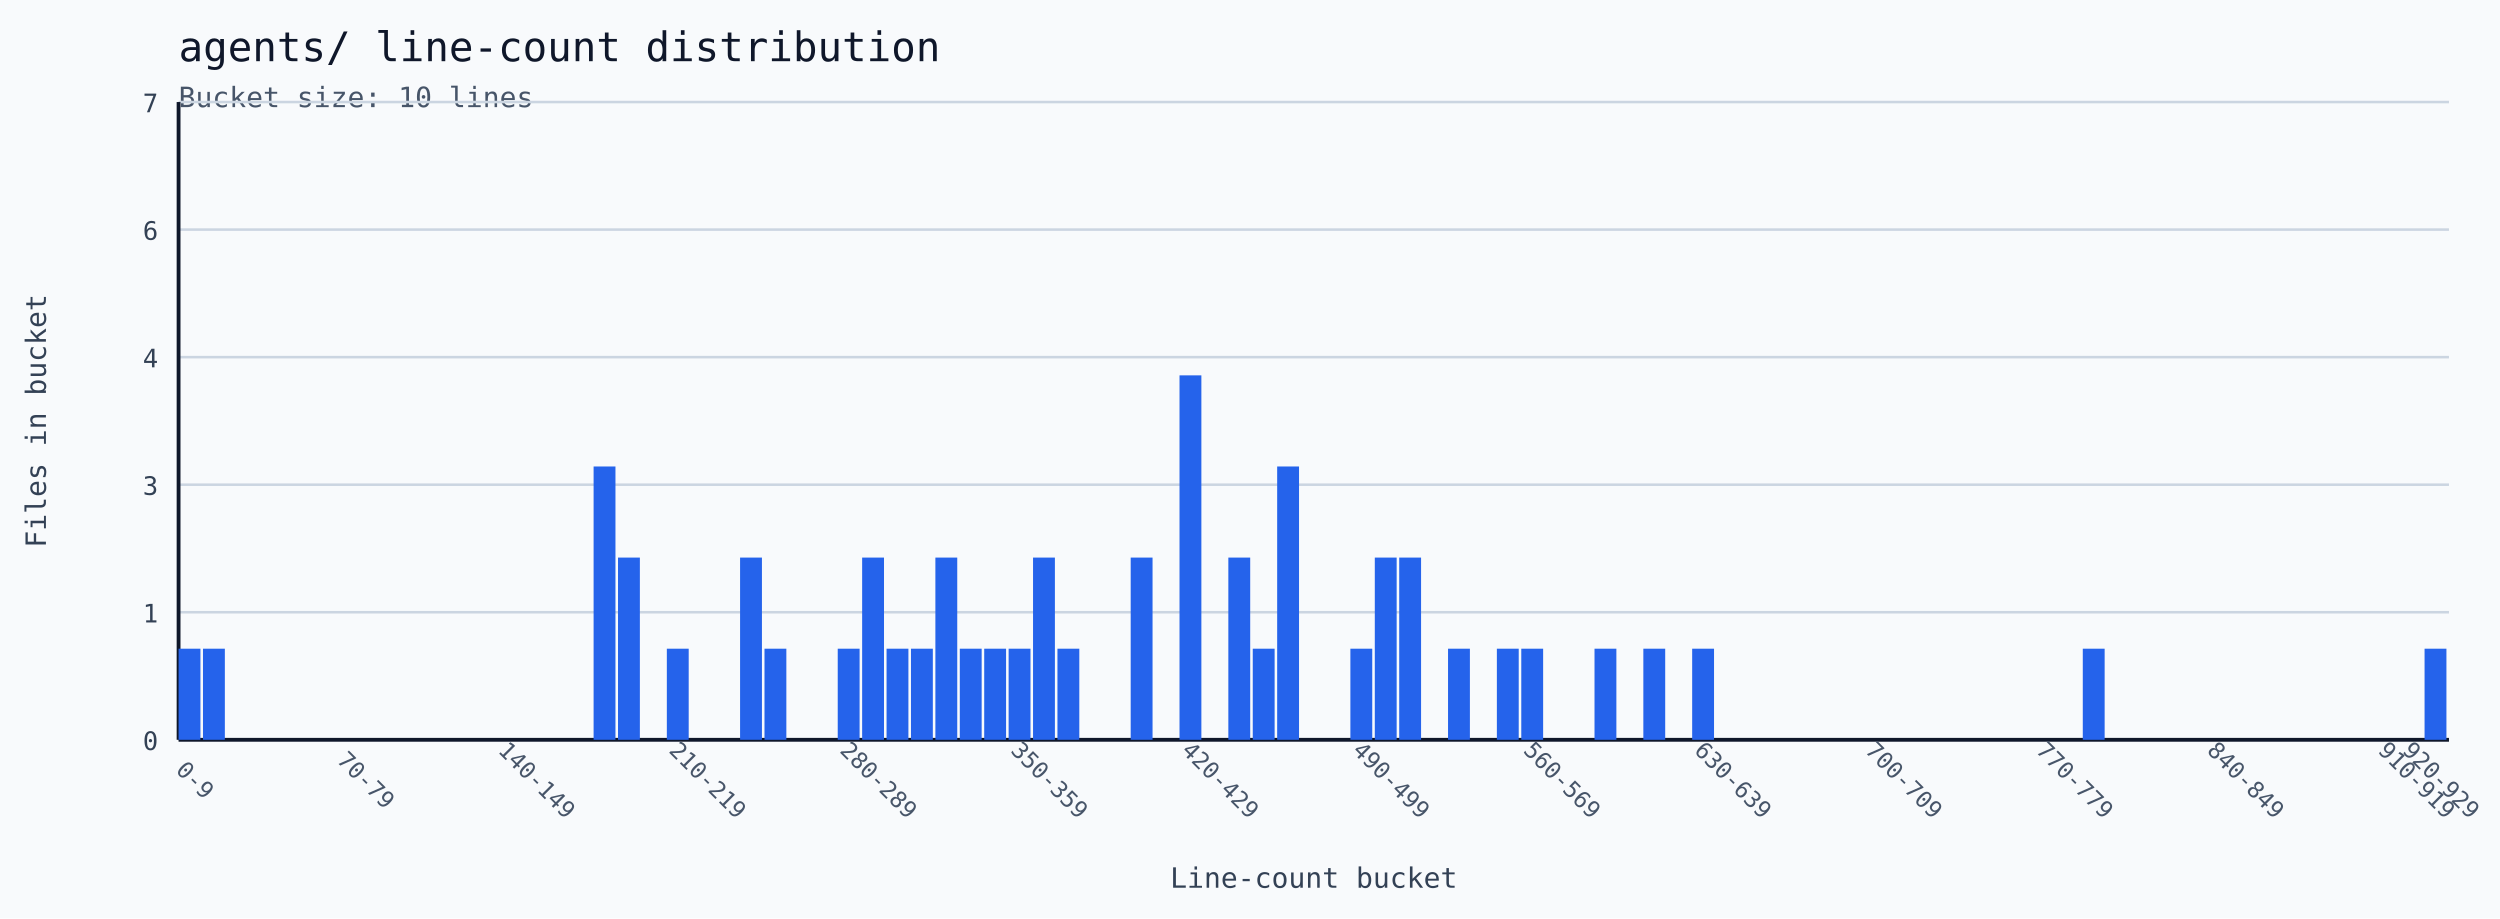
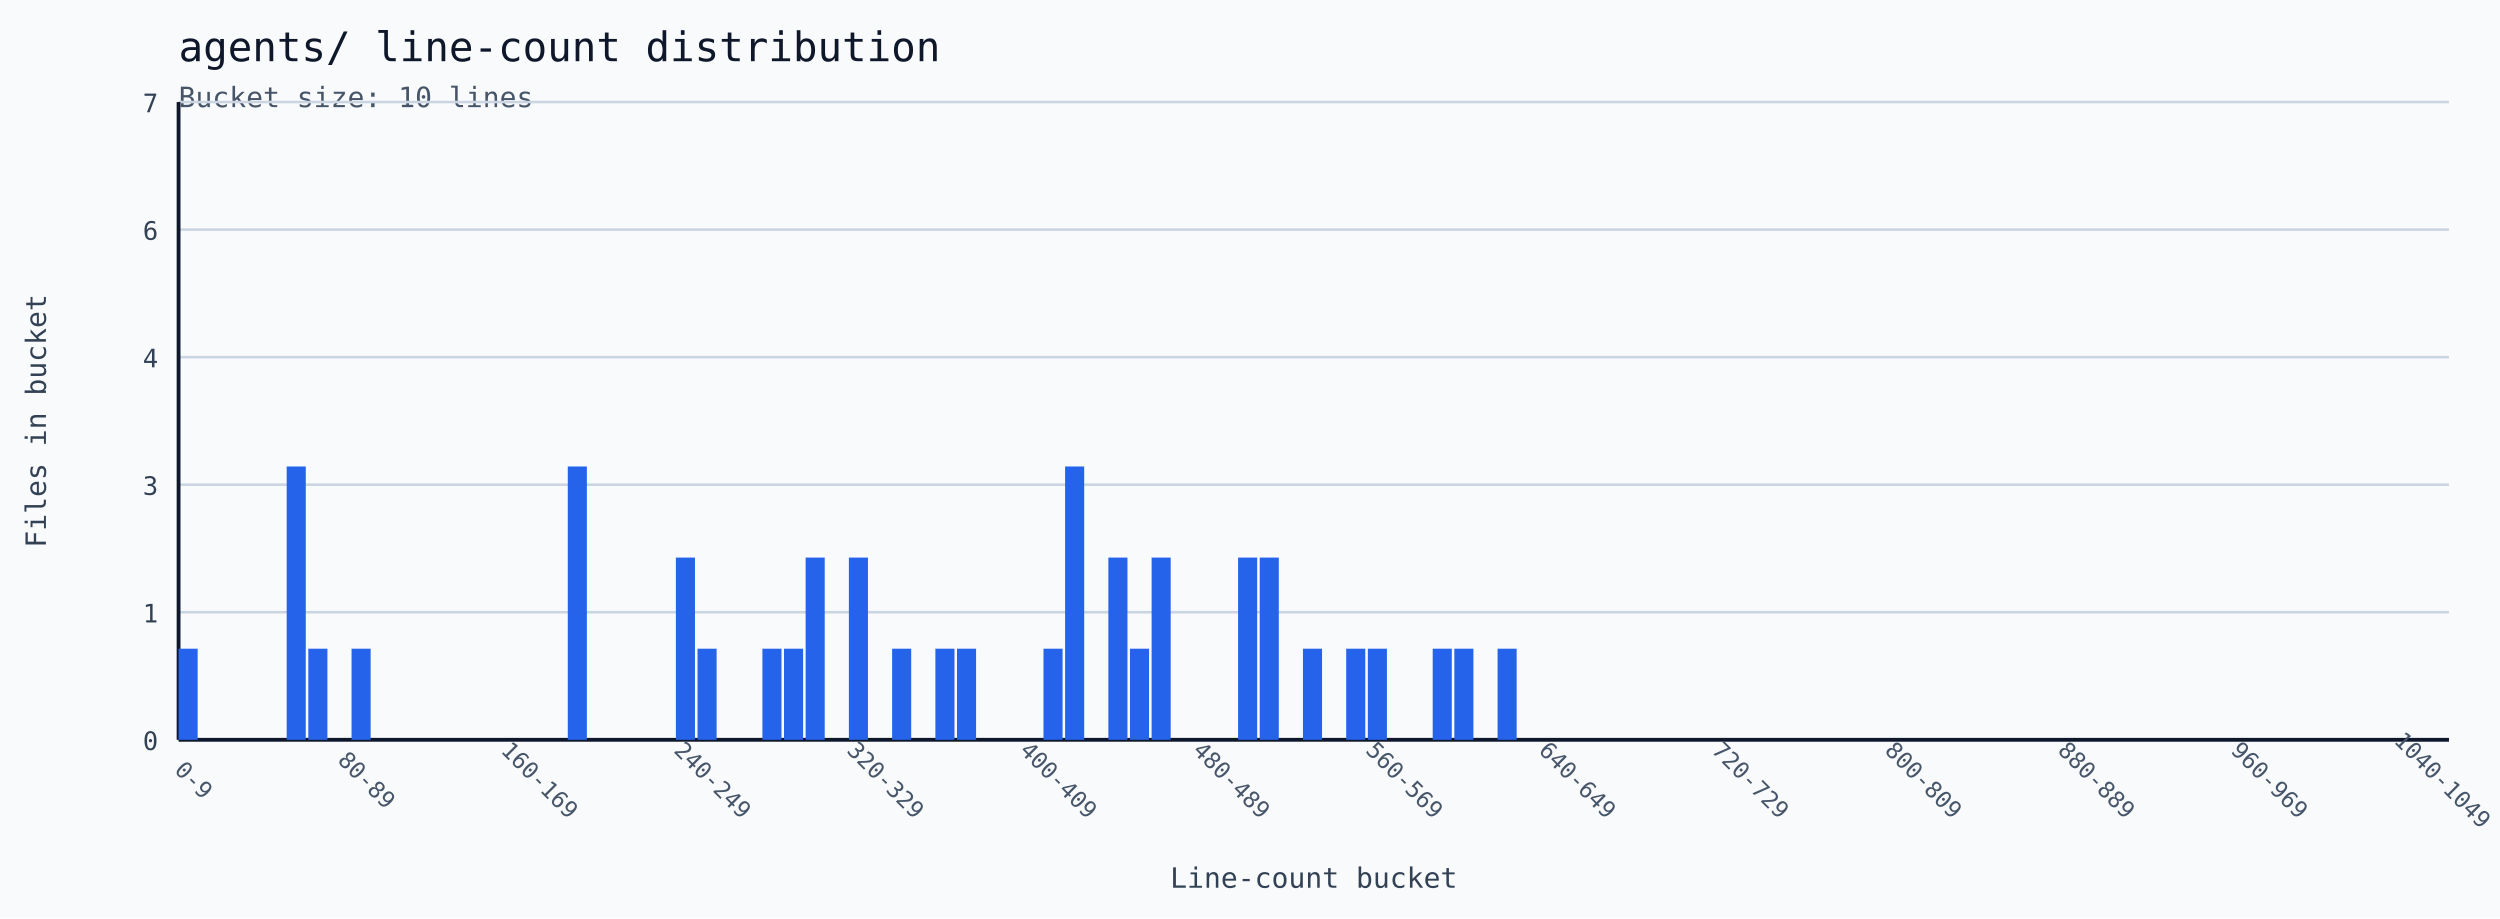
<svg xmlns="http://www.w3.org/2000/svg" width="980" height="360" viewBox="0 0 980 360" role="img" aria-label="agents/ line-count distribution">
  <rect width="100%" height="100%" fill="#f8fafc" />
  <text x="70" y="24" font-family="Menlo, Consolas, monospace" font-size="16" fill="#0f172a">agents/ line-count distribution</text>
  <text x="70" y="42" font-family="Menlo, Consolas, monospace" font-size="11" fill="#475569">Bucket size: 10 lines</text>
  <line x1="70" y1="290.00" x2="960" y2="290.00" stroke="#cbd5e1" stroke-width="1" />
  <text x="62" y="294.00" text-anchor="end" font-family="Menlo, Consolas, monospace" font-size="10" fill="#334155">0</text>
  <line x1="70" y1="240.00" x2="960" y2="240.00" stroke="#cbd5e1" stroke-width="1" />
  <text x="62" y="244.00" text-anchor="end" font-family="Menlo, Consolas, monospace" font-size="10" fill="#334155">1</text>
  <line x1="70" y1="190.00" x2="960" y2="190.00" stroke="#cbd5e1" stroke-width="1" />
  <text x="62" y="194.00" text-anchor="end" font-family="Menlo, Consolas, monospace" font-size="10" fill="#334155">3</text>
  <line x1="70" y1="140.00" x2="960" y2="140.00" stroke="#cbd5e1" stroke-width="1" />
  <text x="62" y="144.00" text-anchor="end" font-family="Menlo, Consolas, monospace" font-size="10" fill="#334155">4</text>
  <line x1="70" y1="90.00" x2="960" y2="90.00" stroke="#cbd5e1" stroke-width="1" />
  <text x="62" y="94.00" text-anchor="end" font-family="Menlo, Consolas, monospace" font-size="10" fill="#334155">6</text>
  <line x1="70" y1="40.00" x2="960" y2="40.00" stroke="#cbd5e1" stroke-width="1" />
  <text x="62" y="44.00" text-anchor="end" font-family="Menlo, Consolas, monospace" font-size="10" fill="#334155">7</text>
  <line x1="70" y1="290" x2="960" y2="290" stroke="#0f172a" stroke-width="1.5" />
  <line x1="70" y1="40" x2="70" y2="290" stroke="#0f172a" stroke-width="1.5" />
-   <rect x="70.00" y="254.29" width="8.57" height="35.71" fill="#2563eb" />
-   <text x="74.28" y="308.00" text-anchor="middle" font-family="Menlo, Consolas, monospace" font-size="9" fill="#475569" transform="rotate(45 74.28 308.00)">0-9</text>
-   <rect x="79.57" y="254.29" width="8.57" height="35.71" fill="#2563eb" />
-   <rect x="89.14" y="290.00" width="8.57" height="0.00" fill="#2563eb" />
-   <rect x="98.71" y="290.00" width="8.57" height="0.00" fill="#2563eb" />
-   <rect x="108.28" y="290.00" width="8.57" height="0.00" fill="#2563eb" />
-   <rect x="117.85" y="290.00" width="8.57" height="0.00" fill="#2563eb" />
-   <rect x="127.42" y="290.00" width="8.57" height="0.00" fill="#2563eb" />
-   <rect x="136.99" y="290.00" width="8.57" height="0.00" fill="#2563eb" />
-   <text x="141.27" y="308.00" text-anchor="middle" font-family="Menlo, Consolas, monospace" font-size="9" fill="#475569" transform="rotate(45 141.27 308.00)">70-79</text>
-   <rect x="146.56" y="290.00" width="8.57" height="0.00" fill="#2563eb" />
-   <rect x="156.13" y="290.00" width="8.57" height="0.00" fill="#2563eb" />
-   <rect x="165.70" y="290.00" width="8.57" height="0.00" fill="#2563eb" />
-   <rect x="175.27" y="290.00" width="8.57" height="0.00" fill="#2563eb" />
-   <rect x="184.84" y="290.00" width="8.57" height="0.00" fill="#2563eb" />
-   <rect x="194.41" y="290.00" width="8.57" height="0.00" fill="#2563eb" />
-   <rect x="203.98" y="290.00" width="8.57" height="0.00" fill="#2563eb" />
-   <text x="208.26" y="308.00" text-anchor="middle" font-family="Menlo, Consolas, monospace" font-size="9" fill="#475569" transform="rotate(45 208.26 308.00)">140-149</text>
-   <rect x="213.55" y="290.00" width="8.57" height="0.00" fill="#2563eb" />
-   <rect x="223.12" y="290.00" width="8.57" height="0.00" fill="#2563eb" />
-   <rect x="232.69" y="182.86" width="8.57" height="107.14" fill="#2563eb" />
-   <rect x="242.26" y="218.57" width="8.57" height="71.43" fill="#2563eb" />
-   <rect x="251.83" y="290.00" width="8.57" height="0.00" fill="#2563eb" />
-   <rect x="261.40" y="254.29" width="8.57" height="35.71" fill="#2563eb" />
-   <rect x="270.97" y="290.00" width="8.57" height="0.00" fill="#2563eb" />
-   <text x="275.25" y="308.00" text-anchor="middle" font-family="Menlo, Consolas, monospace" font-size="9" fill="#475569" transform="rotate(45 275.25 308.00)">210-219</text>
-   <rect x="280.54" y="290.00" width="8.57" height="0.00" fill="#2563eb" />
-   <rect x="290.11" y="218.57" width="8.57" height="71.43" fill="#2563eb" />
-   <rect x="299.68" y="254.29" width="8.57" height="35.71" fill="#2563eb" />
-   <rect x="309.25" y="290.00" width="8.57" height="0.00" fill="#2563eb" />
-   <rect x="318.82" y="290.00" width="8.57" height="0.00" fill="#2563eb" />
-   <rect x="328.39" y="254.29" width="8.57" height="35.71" fill="#2563eb" />
-   <rect x="337.96" y="218.57" width="8.57" height="71.43" fill="#2563eb" />
-   <text x="342.24" y="308.00" text-anchor="middle" font-family="Menlo, Consolas, monospace" font-size="9" fill="#475569" transform="rotate(45 342.24 308.00)">280-289</text>
-   <rect x="347.53" y="254.29" width="8.57" height="35.71" fill="#2563eb" />
-   <rect x="357.10" y="254.29" width="8.57" height="35.71" fill="#2563eb" />
-   <rect x="366.67" y="218.57" width="8.57" height="71.43" fill="#2563eb" />
-   <rect x="376.24" y="254.29" width="8.57" height="35.71" fill="#2563eb" />
-   <rect x="385.81" y="254.29" width="8.57" height="35.71" fill="#2563eb" />
-   <rect x="395.38" y="254.29" width="8.57" height="35.71" fill="#2563eb" />
-   <rect x="404.95" y="218.57" width="8.57" height="71.43" fill="#2563eb" />
-   <text x="409.23" y="308.00" text-anchor="middle" font-family="Menlo, Consolas, monospace" font-size="9" fill="#475569" transform="rotate(45 409.23 308.00)">350-359</text>
-   <rect x="414.52" y="254.29" width="8.57" height="35.71" fill="#2563eb" />
-   <rect x="424.09" y="290.00" width="8.57" height="0.00" fill="#2563eb" />
-   <rect x="433.66" y="290.00" width="8.57" height="0.00" fill="#2563eb" />
-   <rect x="443.23" y="218.57" width="8.57" height="71.43" fill="#2563eb" />
-   <rect x="452.80" y="290.00" width="8.57" height="0.00" fill="#2563eb" />
-   <rect x="462.37" y="147.14" width="8.57" height="142.86" fill="#2563eb" />
-   <rect x="471.94" y="290.00" width="8.57" height="0.00" fill="#2563eb" />
-   <text x="476.22" y="308.00" text-anchor="middle" font-family="Menlo, Consolas, monospace" font-size="9" fill="#475569" transform="rotate(45 476.22 308.00)">420-429</text>
-   <rect x="481.51" y="218.57" width="8.57" height="71.43" fill="#2563eb" />
-   <rect x="491.08" y="254.29" width="8.57" height="35.71" fill="#2563eb" />
-   <rect x="500.65" y="182.86" width="8.57" height="107.14" fill="#2563eb" />
-   <rect x="510.22" y="290.00" width="8.57" height="0.00" fill="#2563eb" />
-   <rect x="519.78" y="290.00" width="8.57" height="0.00" fill="#2563eb" />
-   <rect x="529.35" y="254.29" width="8.57" height="35.71" fill="#2563eb" />
-   <rect x="538.92" y="218.57" width="8.57" height="71.43" fill="#2563eb" />
-   <text x="543.21" y="308.00" text-anchor="middle" font-family="Menlo, Consolas, monospace" font-size="9" fill="#475569" transform="rotate(45 543.21 308.00)">490-499</text>
-   <rect x="548.49" y="218.57" width="8.57" height="71.43" fill="#2563eb" />
-   <rect x="558.06" y="290.00" width="8.57" height="0.00" fill="#2563eb" />
-   <rect x="567.63" y="254.29" width="8.57" height="35.71" fill="#2563eb" />
-   <rect x="577.20" y="290.00" width="8.57" height="0.00" fill="#2563eb" />
-   <rect x="586.77" y="254.29" width="8.57" height="35.71" fill="#2563eb" />
-   <rect x="596.34" y="254.29" width="8.57" height="35.71" fill="#2563eb" />
-   <rect x="605.91" y="290.00" width="8.57" height="0.00" fill="#2563eb" />
-   <text x="610.20" y="308.00" text-anchor="middle" font-family="Menlo, Consolas, monospace" font-size="9" fill="#475569" transform="rotate(45 610.20 308.00)">560-569</text>
-   <rect x="615.48" y="290.00" width="8.57" height="0.00" fill="#2563eb" />
-   <rect x="625.05" y="254.29" width="8.57" height="35.71" fill="#2563eb" />
-   <rect x="634.62" y="290.00" width="8.57" height="0.00" fill="#2563eb" />
-   <rect x="644.19" y="254.29" width="8.57" height="35.71" fill="#2563eb" />
-   <rect x="653.76" y="290.00" width="8.57" height="0.00" fill="#2563eb" />
-   <rect x="663.33" y="254.29" width="8.57" height="35.71" fill="#2563eb" />
-   <rect x="672.90" y="290.00" width="8.57" height="0.00" fill="#2563eb" />
-   <text x="677.19" y="308.00" text-anchor="middle" font-family="Menlo, Consolas, monospace" font-size="9" fill="#475569" transform="rotate(45 677.19 308.00)">630-639</text>
-   <rect x="682.47" y="290.00" width="8.57" height="0.00" fill="#2563eb" />
-   <rect x="692.04" y="290.00" width="8.57" height="0.00" fill="#2563eb" />
-   <rect x="701.61" y="290.00" width="8.57" height="0.00" fill="#2563eb" />
-   <rect x="711.18" y="290.00" width="8.57" height="0.00" fill="#2563eb" />
-   <rect x="720.75" y="290.00" width="8.57" height="0.00" fill="#2563eb" />
-   <rect x="730.32" y="290.00" width="8.57" height="0.00" fill="#2563eb" />
-   <rect x="739.89" y="290.00" width="8.57" height="0.00" fill="#2563eb" />
-   <text x="744.18" y="308.00" text-anchor="middle" font-family="Menlo, Consolas, monospace" font-size="9" fill="#475569" transform="rotate(45 744.18 308.00)">700-709</text>
-   <rect x="749.46" y="290.00" width="8.57" height="0.00" fill="#2563eb" />
-   <rect x="759.03" y="290.00" width="8.57" height="0.00" fill="#2563eb" />
-   <rect x="768.60" y="290.00" width="8.57" height="0.00" fill="#2563eb" />
-   <rect x="778.17" y="290.00" width="8.57" height="0.00" fill="#2563eb" />
-   <rect x="787.74" y="290.00" width="8.57" height="0.00" fill="#2563eb" />
-   <rect x="797.31" y="290.00" width="8.57" height="0.00" fill="#2563eb" />
-   <rect x="806.88" y="290.00" width="8.57" height="0.00" fill="#2563eb" />
-   <text x="811.17" y="308.00" text-anchor="middle" font-family="Menlo, Consolas, monospace" font-size="9" fill="#475569" transform="rotate(45 811.17 308.00)">770-779</text>
-   <rect x="816.45" y="254.29" width="8.57" height="35.71" fill="#2563eb" />
-   <rect x="826.02" y="290.00" width="8.57" height="0.00" fill="#2563eb" />
-   <rect x="835.59" y="290.00" width="8.57" height="0.00" fill="#2563eb" />
-   <rect x="845.16" y="290.00" width="8.57" height="0.00" fill="#2563eb" />
-   <rect x="854.73" y="290.00" width="8.57" height="0.00" fill="#2563eb" />
-   <rect x="864.30" y="290.00" width="8.57" height="0.00" fill="#2563eb" />
-   <rect x="873.87" y="290.00" width="8.57" height="0.00" fill="#2563eb" />
-   <text x="878.16" y="308.00" text-anchor="middle" font-family="Menlo, Consolas, monospace" font-size="9" fill="#475569" transform="rotate(45 878.16 308.00)">840-849</text>
-   <rect x="883.44" y="290.00" width="8.57" height="0.00" fill="#2563eb" />
-   <rect x="893.01" y="290.00" width="8.57" height="0.00" fill="#2563eb" />
-   <rect x="902.58" y="290.00" width="8.57" height="0.00" fill="#2563eb" />
-   <rect x="912.15" y="290.00" width="8.57" height="0.00" fill="#2563eb" />
-   <rect x="921.72" y="290.00" width="8.57" height="0.00" fill="#2563eb" />
-   <rect x="931.29" y="290.00" width="8.57" height="0.00" fill="#2563eb" />
-   <rect x="940.86" y="290.00" width="8.57" height="0.00" fill="#2563eb" />
-   <text x="945.15" y="308.00" text-anchor="middle" font-family="Menlo, Consolas, monospace" font-size="9" fill="#475569" transform="rotate(45 945.15 308.00)">910-919</text>
-   <rect x="950.43" y="254.29" width="8.57" height="35.71" fill="#2563eb" />
-   <text x="954.72" y="308.00" text-anchor="middle" font-family="Menlo, Consolas, monospace" font-size="9" fill="#475569" transform="rotate(45 954.72 308.00)">920-929</text>
+   <rect x="70.00" y="254.29" width="7.48" height="35.71" fill="#2563eb" />
+   <text x="73.74" y="308.00" text-anchor="middle" font-family="Menlo, Consolas, monospace" font-size="9" fill="#475569" transform="rotate(45 73.74 308.00)">0-9</text>
+   <rect x="78.48" y="290.00" width="7.48" height="0.00" fill="#2563eb" />
+   <rect x="86.95" y="290.00" width="7.48" height="0.00" fill="#2563eb" />
+   <rect x="95.43" y="290.00" width="7.48" height="0.00" fill="#2563eb" />
+   <rect x="103.90" y="290.00" width="7.48" height="0.00" fill="#2563eb" />
+   <rect x="112.38" y="182.86" width="7.48" height="107.14" fill="#2563eb" />
+   <rect x="120.86" y="254.29" width="7.48" height="35.71" fill="#2563eb" />
+   <rect x="129.33" y="290.00" width="7.48" height="0.00" fill="#2563eb" />
+   <rect x="137.81" y="254.29" width="7.48" height="35.71" fill="#2563eb" />
+   <text x="141.55" y="308.00" text-anchor="middle" font-family="Menlo, Consolas, monospace" font-size="9" fill="#475569" transform="rotate(45 141.55 308.00)">80-89</text>
+   <rect x="146.29" y="290.00" width="7.48" height="0.00" fill="#2563eb" />
+   <rect x="154.76" y="290.00" width="7.48" height="0.00" fill="#2563eb" />
+   <rect x="163.24" y="290.00" width="7.48" height="0.00" fill="#2563eb" />
+   <rect x="171.71" y="290.00" width="7.48" height="0.00" fill="#2563eb" />
+   <rect x="180.19" y="290.00" width="7.48" height="0.00" fill="#2563eb" />
+   <rect x="188.67" y="290.00" width="7.48" height="0.00" fill="#2563eb" />
+   <rect x="197.14" y="290.00" width="7.48" height="0.00" fill="#2563eb" />
+   <rect x="205.62" y="290.00" width="7.48" height="0.00" fill="#2563eb" />
+   <text x="209.36" y="308.00" text-anchor="middle" font-family="Menlo, Consolas, monospace" font-size="9" fill="#475569" transform="rotate(45 209.36 308.00)">160-169</text>
+   <rect x="214.10" y="290.00" width="7.48" height="0.00" fill="#2563eb" />
+   <rect x="222.57" y="182.86" width="7.48" height="107.14" fill="#2563eb" />
+   <rect x="231.05" y="290.00" width="7.48" height="0.00" fill="#2563eb" />
+   <rect x="239.52" y="290.00" width="7.48" height="0.00" fill="#2563eb" />
+   <rect x="248.00" y="290.00" width="7.48" height="0.00" fill="#2563eb" />
+   <rect x="256.48" y="290.00" width="7.48" height="0.00" fill="#2563eb" />
+   <rect x="264.95" y="218.57" width="7.48" height="71.43" fill="#2563eb" />
+   <rect x="273.43" y="254.29" width="7.48" height="35.71" fill="#2563eb" />
+   <text x="277.17" y="308.00" text-anchor="middle" font-family="Menlo, Consolas, monospace" font-size="9" fill="#475569" transform="rotate(45 277.17 308.00)">240-249</text>
+   <rect x="281.90" y="290.00" width="7.48" height="0.00" fill="#2563eb" />
+   <rect x="290.38" y="290.00" width="7.48" height="0.00" fill="#2563eb" />
+   <rect x="298.86" y="254.29" width="7.48" height="35.71" fill="#2563eb" />
+   <rect x="307.33" y="254.29" width="7.48" height="35.71" fill="#2563eb" />
+   <rect x="315.81" y="218.57" width="7.48" height="71.43" fill="#2563eb" />
+   <rect x="324.29" y="290.00" width="7.48" height="0.00" fill="#2563eb" />
+   <rect x="332.76" y="218.57" width="7.48" height="71.43" fill="#2563eb" />
+   <rect x="341.24" y="290.00" width="7.48" height="0.00" fill="#2563eb" />
+   <text x="344.98" y="308.00" text-anchor="middle" font-family="Menlo, Consolas, monospace" font-size="9" fill="#475569" transform="rotate(45 344.98 308.00)">320-329</text>
+   <rect x="349.71" y="254.29" width="7.48" height="35.71" fill="#2563eb" />
+   <rect x="358.19" y="290.00" width="7.48" height="0.00" fill="#2563eb" />
+   <rect x="366.67" y="254.29" width="7.48" height="35.71" fill="#2563eb" />
+   <rect x="375.14" y="254.29" width="7.48" height="35.71" fill="#2563eb" />
+   <rect x="383.62" y="290.00" width="7.48" height="0.00" fill="#2563eb" />
+   <rect x="392.10" y="290.00" width="7.48" height="0.00" fill="#2563eb" />
+   <rect x="400.57" y="290.00" width="7.48" height="0.00" fill="#2563eb" />
+   <rect x="409.05" y="254.29" width="7.48" height="35.71" fill="#2563eb" />
+   <text x="412.79" y="308.00" text-anchor="middle" font-family="Menlo, Consolas, monospace" font-size="9" fill="#475569" transform="rotate(45 412.79 308.00)">400-409</text>
+   <rect x="417.52" y="182.86" width="7.48" height="107.14" fill="#2563eb" />
+   <rect x="426.00" y="290.00" width="7.48" height="0.00" fill="#2563eb" />
+   <rect x="434.48" y="218.57" width="7.48" height="71.43" fill="#2563eb" />
+   <rect x="442.95" y="254.29" width="7.48" height="35.71" fill="#2563eb" />
+   <rect x="451.43" y="218.57" width="7.48" height="71.43" fill="#2563eb" />
+   <rect x="459.90" y="290.00" width="7.48" height="0.00" fill="#2563eb" />
+   <rect x="468.38" y="290.00" width="7.48" height="0.00" fill="#2563eb" />
+   <rect x="476.86" y="290.00" width="7.48" height="0.00" fill="#2563eb" />
+   <text x="480.60" y="308.00" text-anchor="middle" font-family="Menlo, Consolas, monospace" font-size="9" fill="#475569" transform="rotate(45 480.60 308.00)">480-489</text>
+   <rect x="485.33" y="218.57" width="7.48" height="71.43" fill="#2563eb" />
+   <rect x="493.81" y="218.57" width="7.48" height="71.43" fill="#2563eb" />
+   <rect x="502.29" y="290.00" width="7.48" height="0.00" fill="#2563eb" />
+   <rect x="510.76" y="254.29" width="7.48" height="35.71" fill="#2563eb" />
+   <rect x="519.24" y="290.00" width="7.48" height="0.00" fill="#2563eb" />
+   <rect x="527.71" y="254.29" width="7.48" height="35.71" fill="#2563eb" />
+   <rect x="536.19" y="254.29" width="7.48" height="35.71" fill="#2563eb" />
+   <rect x="544.67" y="290.00" width="7.48" height="0.00" fill="#2563eb" />
+   <text x="548.40" y="308.00" text-anchor="middle" font-family="Menlo, Consolas, monospace" font-size="9" fill="#475569" transform="rotate(45 548.40 308.00)">560-569</text>
+   <rect x="553.14" y="290.00" width="7.48" height="0.00" fill="#2563eb" />
+   <rect x="561.62" y="254.29" width="7.48" height="35.71" fill="#2563eb" />
+   <rect x="570.10" y="254.29" width="7.48" height="35.71" fill="#2563eb" />
+   <rect x="578.57" y="290.00" width="7.48" height="0.00" fill="#2563eb" />
+   <rect x="587.05" y="254.29" width="7.48" height="35.71" fill="#2563eb" />
+   <rect x="595.52" y="290.00" width="7.48" height="0.00" fill="#2563eb" />
+   <rect x="604.00" y="290.00" width="7.48" height="0.00" fill="#2563eb" />
+   <rect x="612.48" y="290.00" width="7.48" height="0.00" fill="#2563eb" />
+   <text x="616.21" y="308.00" text-anchor="middle" font-family="Menlo, Consolas, monospace" font-size="9" fill="#475569" transform="rotate(45 616.21 308.00)">640-649</text>
+   <rect x="620.95" y="290.00" width="7.48" height="0.00" fill="#2563eb" />
+   <rect x="629.43" y="290.00" width="7.48" height="0.00" fill="#2563eb" />
+   <rect x="637.90" y="290.00" width="7.48" height="0.00" fill="#2563eb" />
+   <rect x="646.38" y="290.00" width="7.48" height="0.00" fill="#2563eb" />
+   <rect x="654.86" y="290.00" width="7.48" height="0.00" fill="#2563eb" />
+   <rect x="663.33" y="290.00" width="7.48" height="0.00" fill="#2563eb" />
+   <rect x="671.81" y="290.00" width="7.48" height="0.00" fill="#2563eb" />
+   <rect x="680.29" y="290.00" width="7.48" height="0.00" fill="#2563eb" />
+   <text x="684.02" y="308.00" text-anchor="middle" font-family="Menlo, Consolas, monospace" font-size="9" fill="#475569" transform="rotate(45 684.02 308.00)">720-729</text>
+   <rect x="688.76" y="290.00" width="7.48" height="0.00" fill="#2563eb" />
+   <rect x="697.24" y="290.00" width="7.48" height="0.00" fill="#2563eb" />
+   <rect x="705.71" y="290.00" width="7.48" height="0.00" fill="#2563eb" />
+   <rect x="714.19" y="290.00" width="7.48" height="0.00" fill="#2563eb" />
+   <rect x="722.67" y="290.00" width="7.48" height="0.00" fill="#2563eb" />
+   <rect x="731.14" y="290.00" width="7.48" height="0.00" fill="#2563eb" />
+   <rect x="739.62" y="290.00" width="7.48" height="0.00" fill="#2563eb" />
+   <rect x="748.10" y="290.00" width="7.48" height="0.00" fill="#2563eb" />
+   <text x="751.83" y="308.00" text-anchor="middle" font-family="Menlo, Consolas, monospace" font-size="9" fill="#475569" transform="rotate(45 751.83 308.00)">800-809</text>
+   <rect x="756.57" y="290.00" width="7.48" height="0.00" fill="#2563eb" />
+   <rect x="765.05" y="290.00" width="7.48" height="0.00" fill="#2563eb" />
+   <rect x="773.52" y="290.00" width="7.48" height="0.00" fill="#2563eb" />
+   <rect x="782.00" y="290.00" width="7.48" height="0.00" fill="#2563eb" />
+   <rect x="790.48" y="290.00" width="7.48" height="0.00" fill="#2563eb" />
+   <rect x="798.95" y="290.00" width="7.48" height="0.00" fill="#2563eb" />
+   <rect x="807.43" y="290.00" width="7.48" height="0.00" fill="#2563eb" />
+   <rect x="815.90" y="290.00" width="7.48" height="0.00" fill="#2563eb" />
+   <text x="819.64" y="308.00" text-anchor="middle" font-family="Menlo, Consolas, monospace" font-size="9" fill="#475569" transform="rotate(45 819.64 308.00)">880-889</text>
+   <rect x="824.38" y="290.00" width="7.48" height="0.00" fill="#2563eb" />
+   <rect x="832.86" y="290.00" width="7.48" height="0.00" fill="#2563eb" />
+   <rect x="841.33" y="290.00" width="7.48" height="0.00" fill="#2563eb" />
+   <rect x="849.81" y="290.00" width="7.48" height="0.00" fill="#2563eb" />
+   <rect x="858.29" y="290.00" width="7.48" height="0.00" fill="#2563eb" />
+   <rect x="866.76" y="290.00" width="7.48" height="0.00" fill="#2563eb" />
+   <rect x="875.24" y="290.00" width="7.48" height="0.00" fill="#2563eb" />
+   <rect x="883.71" y="290.00" width="7.48" height="0.00" fill="#2563eb" />
+   <text x="887.45" y="308.00" text-anchor="middle" font-family="Menlo, Consolas, monospace" font-size="9" fill="#475569" transform="rotate(45 887.45 308.00)">960-969</text>
+   <rect x="892.19" y="290.00" width="7.48" height="0.00" fill="#2563eb" />
+   <rect x="900.67" y="290.00" width="7.48" height="0.00" fill="#2563eb" />
+   <rect x="909.14" y="290.00" width="7.48" height="0.00" fill="#2563eb" />
+   <rect x="917.62" y="290.00" width="7.48" height="0.00" fill="#2563eb" />
+   <rect x="926.10" y="290.00" width="7.48" height="0.00" fill="#2563eb" />
+   <rect x="934.57" y="290.00" width="7.48" height="0.00" fill="#2563eb" />
+   <rect x="943.05" y="290.00" width="7.48" height="0.00" fill="#2563eb" />
+   <rect x="951.52" y="290.00" width="7.48" height="0.00" fill="#2563eb" />
+   <text x="955.26" y="308.00" text-anchor="middle" font-family="Menlo, Consolas, monospace" font-size="9" fill="#475569" transform="rotate(45 955.26 308.00)">1040-1049</text>
  <text x="515.00" y="348" text-anchor="middle" font-family="Menlo, Consolas, monospace" font-size="11" fill="#334155">Line-count bucket</text>
  <text x="18" y="165.00" text-anchor="middle" font-family="Menlo, Consolas, monospace" font-size="11" fill="#334155" transform="rotate(-90 18 165.00)">Files in bucket</text>
</svg>
